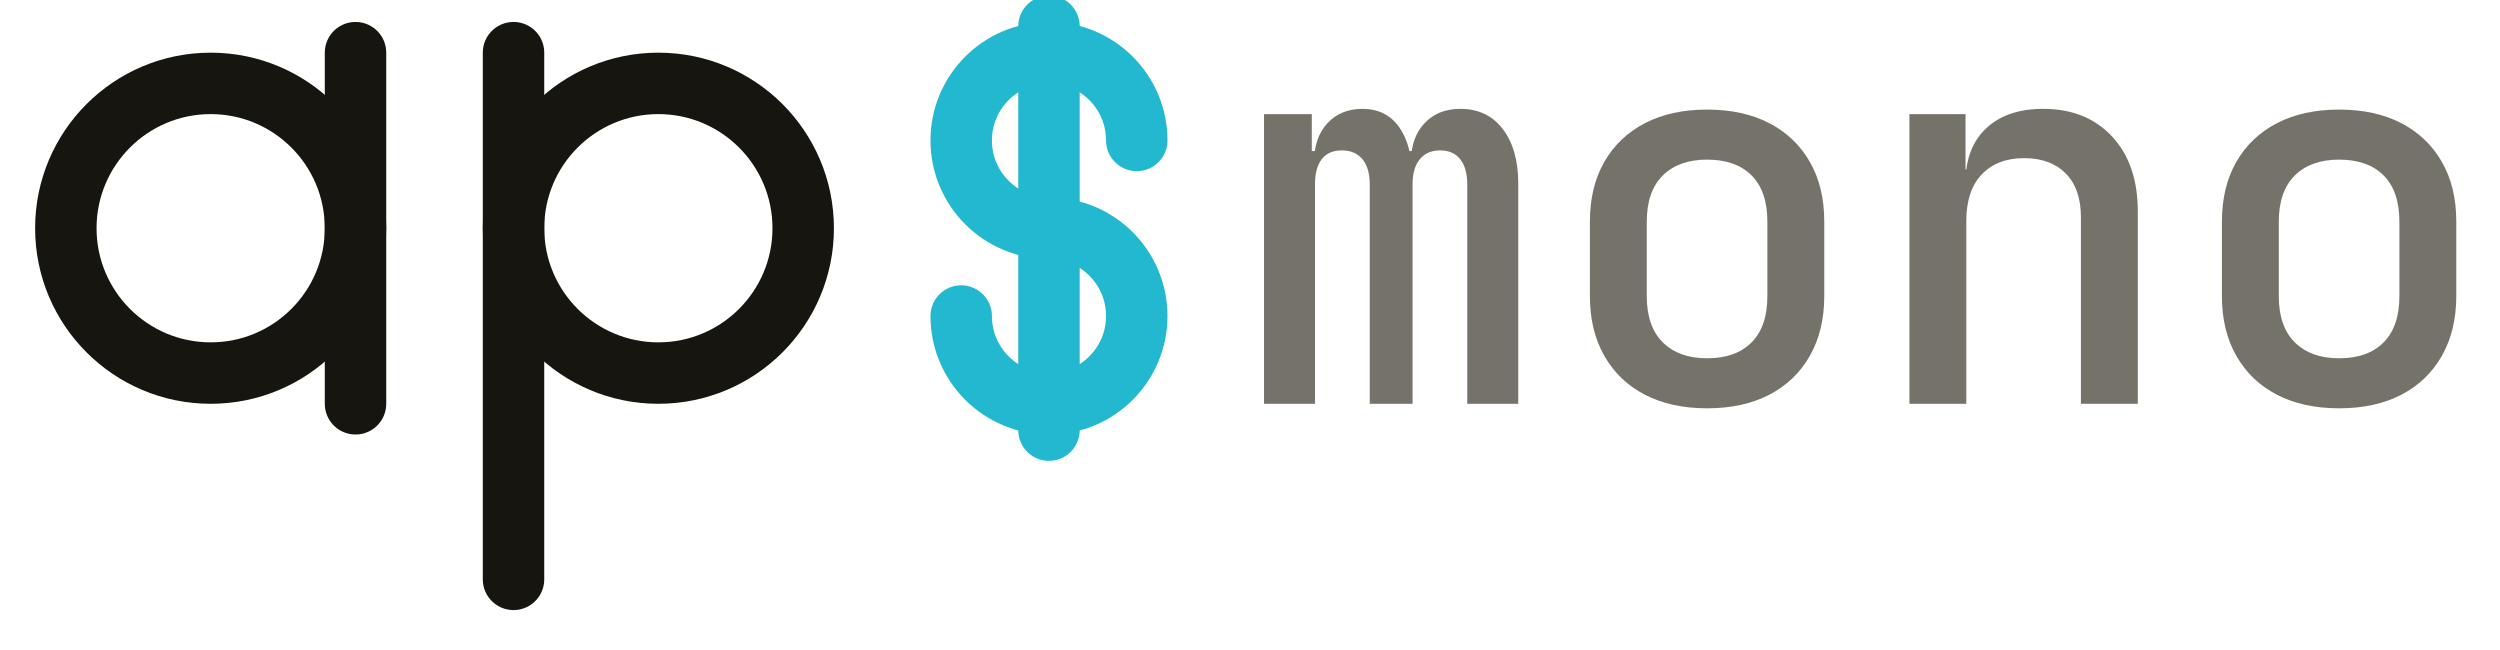
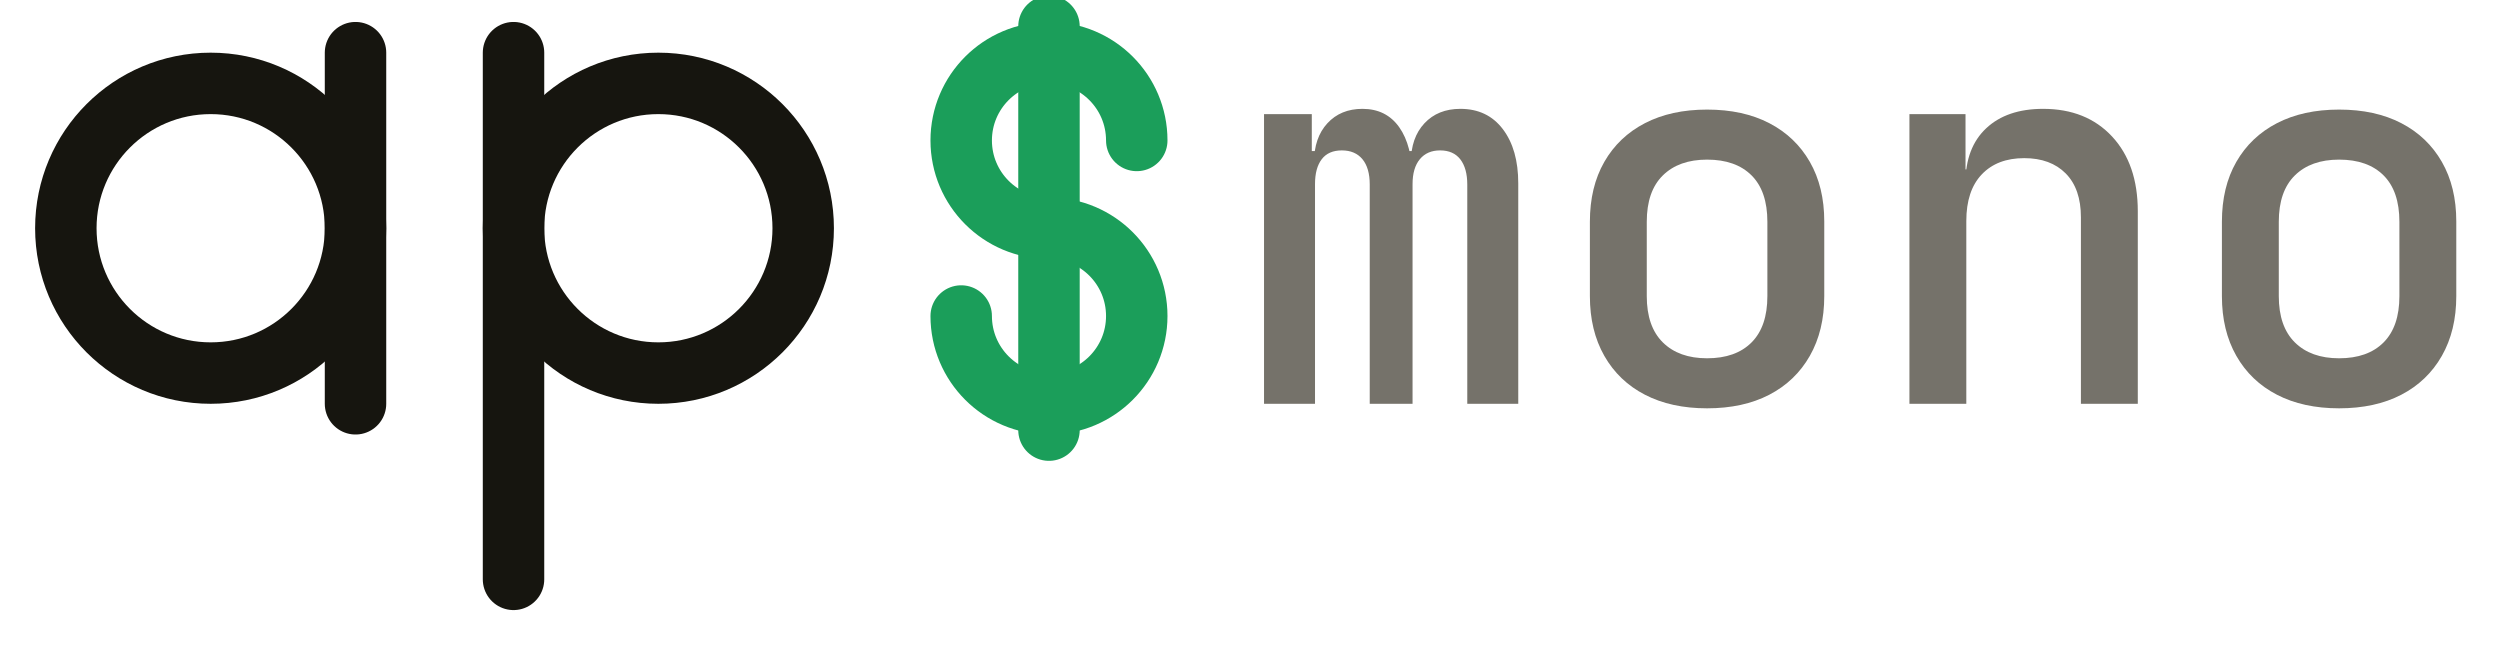
<svg xmlns="http://www.w3.org/2000/svg" viewBox="6.0 28 569.6 148">
  <g fill="none" stroke="#16150F" stroke-width="14" stroke-linecap="round" stroke-linejoin="round">
    <circle cx="54" cy="80" r="33" />
    <line x1="87" y1="40" x2="87" y2="120" />
    <line x1="123" y1="40" x2="123" y2="160" />
    <circle cx="156" cy="80" r="33" />
  </g>
-   <g fill="none" stroke="#22B8CF" stroke-width="14" stroke-linecap="round" stroke-linejoin="round">
+   <g fill="none" stroke="#1B9E5A" stroke-width="14" stroke-linecap="round" stroke-linejoin="round">
    <path d="M 265,60 A 20 20 0 1 0 245,80 A 20 20 0 1 1 225,100" />
    <line x1="245" y1="34" x2="245" y2="126" />
  </g>
  <g transform="translate(286.94,120.0) scale(0.12,-0.12)" fill="#75726A">
    <path transform="translate(0.0,0)" d="M58.8 0V550H149.5V479.8H169.3L153.8 458.8Q153.8 505.1 179.05 532.55Q204.3 560 245.7 560Q290.8 560 315.5 525.1Q340.2 490.2 340.2 428.5L315.9 479.8H353.7L337.7 458.8Q337.7 505.1 363.35 532.55Q389 560 431.6 560Q483 560 512.25 521.45Q541.5 482.9 541.5 418.6V0H444.7V416.3Q444.7 447 431.55 464.05Q418.4 481.1 393.1 481.1Q368.5 481.1 354.65 464.4Q340.8 447.7 340.8 417V0H259.5V416.3Q259.5 447.7 245.65 464.4Q231.8 481.1 206.5 481.1Q181.2 481.1 168.4 464.4Q155.6 447.7 155.6 417V0Z" />
    <path transform="translate(600.0,0)" d="M300 -8.6Q231.9 -8.6 182.1 17.15Q132.3 42.9 104.9 91Q77.5 139.1 77.5 204.4V345.6Q77.5 411.6 104.9 459.35Q132.3 507.1 182.1 532.85Q231.9 558.6 300 558.6Q368.4 558.6 418.05 532.85Q467.7 507.1 495.1 459.35Q522.5 411.6 522.5 346.3V204.4Q522.5 139.1 495.1 91Q467.7 42.9 418.05 17.15Q368.4 -8.6 300 -8.6ZM300 86.399Q354.5 86.399 384.5 116.55Q414.5 146.7 414.5 204.4V345.6Q414.5 403.6 384.5 433.6Q354.5 463.601 300 463.601Q246.5 463.601 216 433.6Q185.5 403.6 185.5 345.6V204.4Q185.5 146.7 216 116.55Q246.5 86.399 300 86.399Z" />
    <path transform="translate(1200.0,0)" d="M84.2 0V550H190.7V445H217.199L190.7 419.8Q190.7 486.3 230 523.15Q269.3 560 338 560Q420.1 560 468.95 507.5Q517.8 455 517.8 365.5V0H409.8V354Q409.8 408.2 381 437.301Q352.2 466.401 302.1 466.401Q250.9 466.401 221.55 435.551Q192.2 404.7 192.2 347V0Z" />
    <path transform="translate(1800.0,0)" d="M300 -8.6Q231.9 -8.6 182.1 17.15Q132.3 42.9 104.9 91Q77.5 139.1 77.5 204.4V345.6Q77.5 411.6 104.9 459.35Q132.3 507.1 182.1 532.85Q231.9 558.6 300 558.6Q368.4 558.6 418.05 532.85Q467.7 507.1 495.1 459.35Q522.5 411.6 522.5 346.3V204.4Q522.5 139.1 495.1 91Q467.7 42.9 418.05 17.15Q368.4 -8.6 300 -8.6ZM300 86.399Q354.5 86.399 384.5 116.55Q414.5 146.7 414.5 204.4V345.6Q414.5 403.6 384.5 433.6Q354.5 463.601 300 463.601Q246.5 463.601 216 433.6Q185.5 403.6 185.5 345.6V204.4Q185.5 146.7 216 116.55Q246.5 86.399 300 86.399Z" />
  </g>
</svg>
